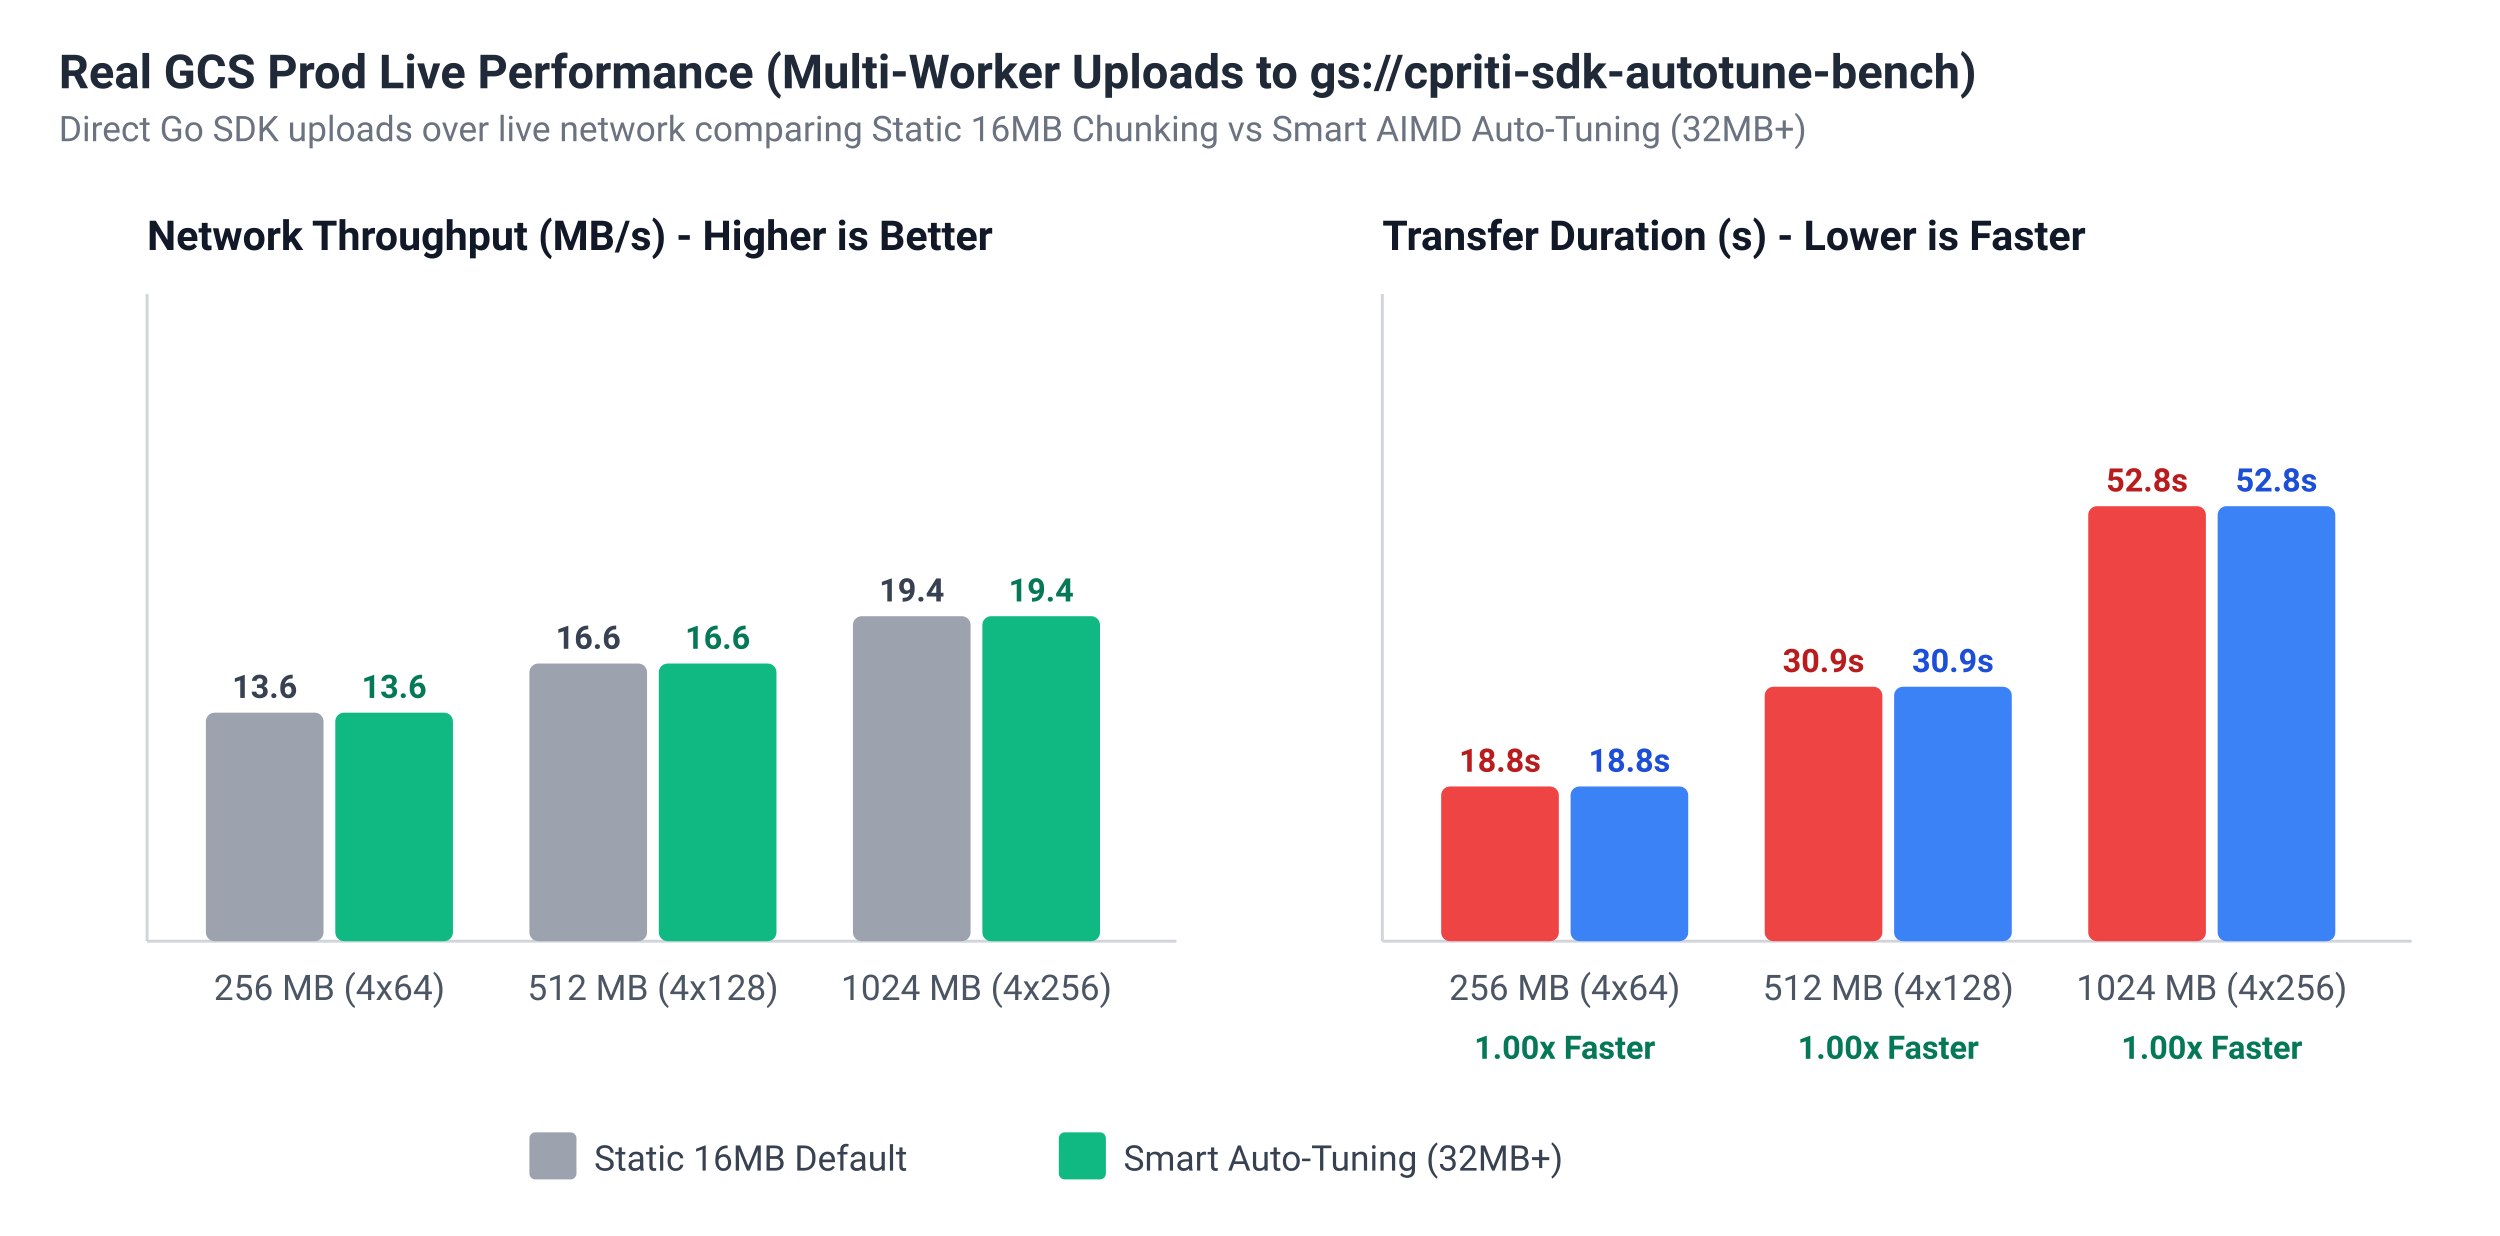
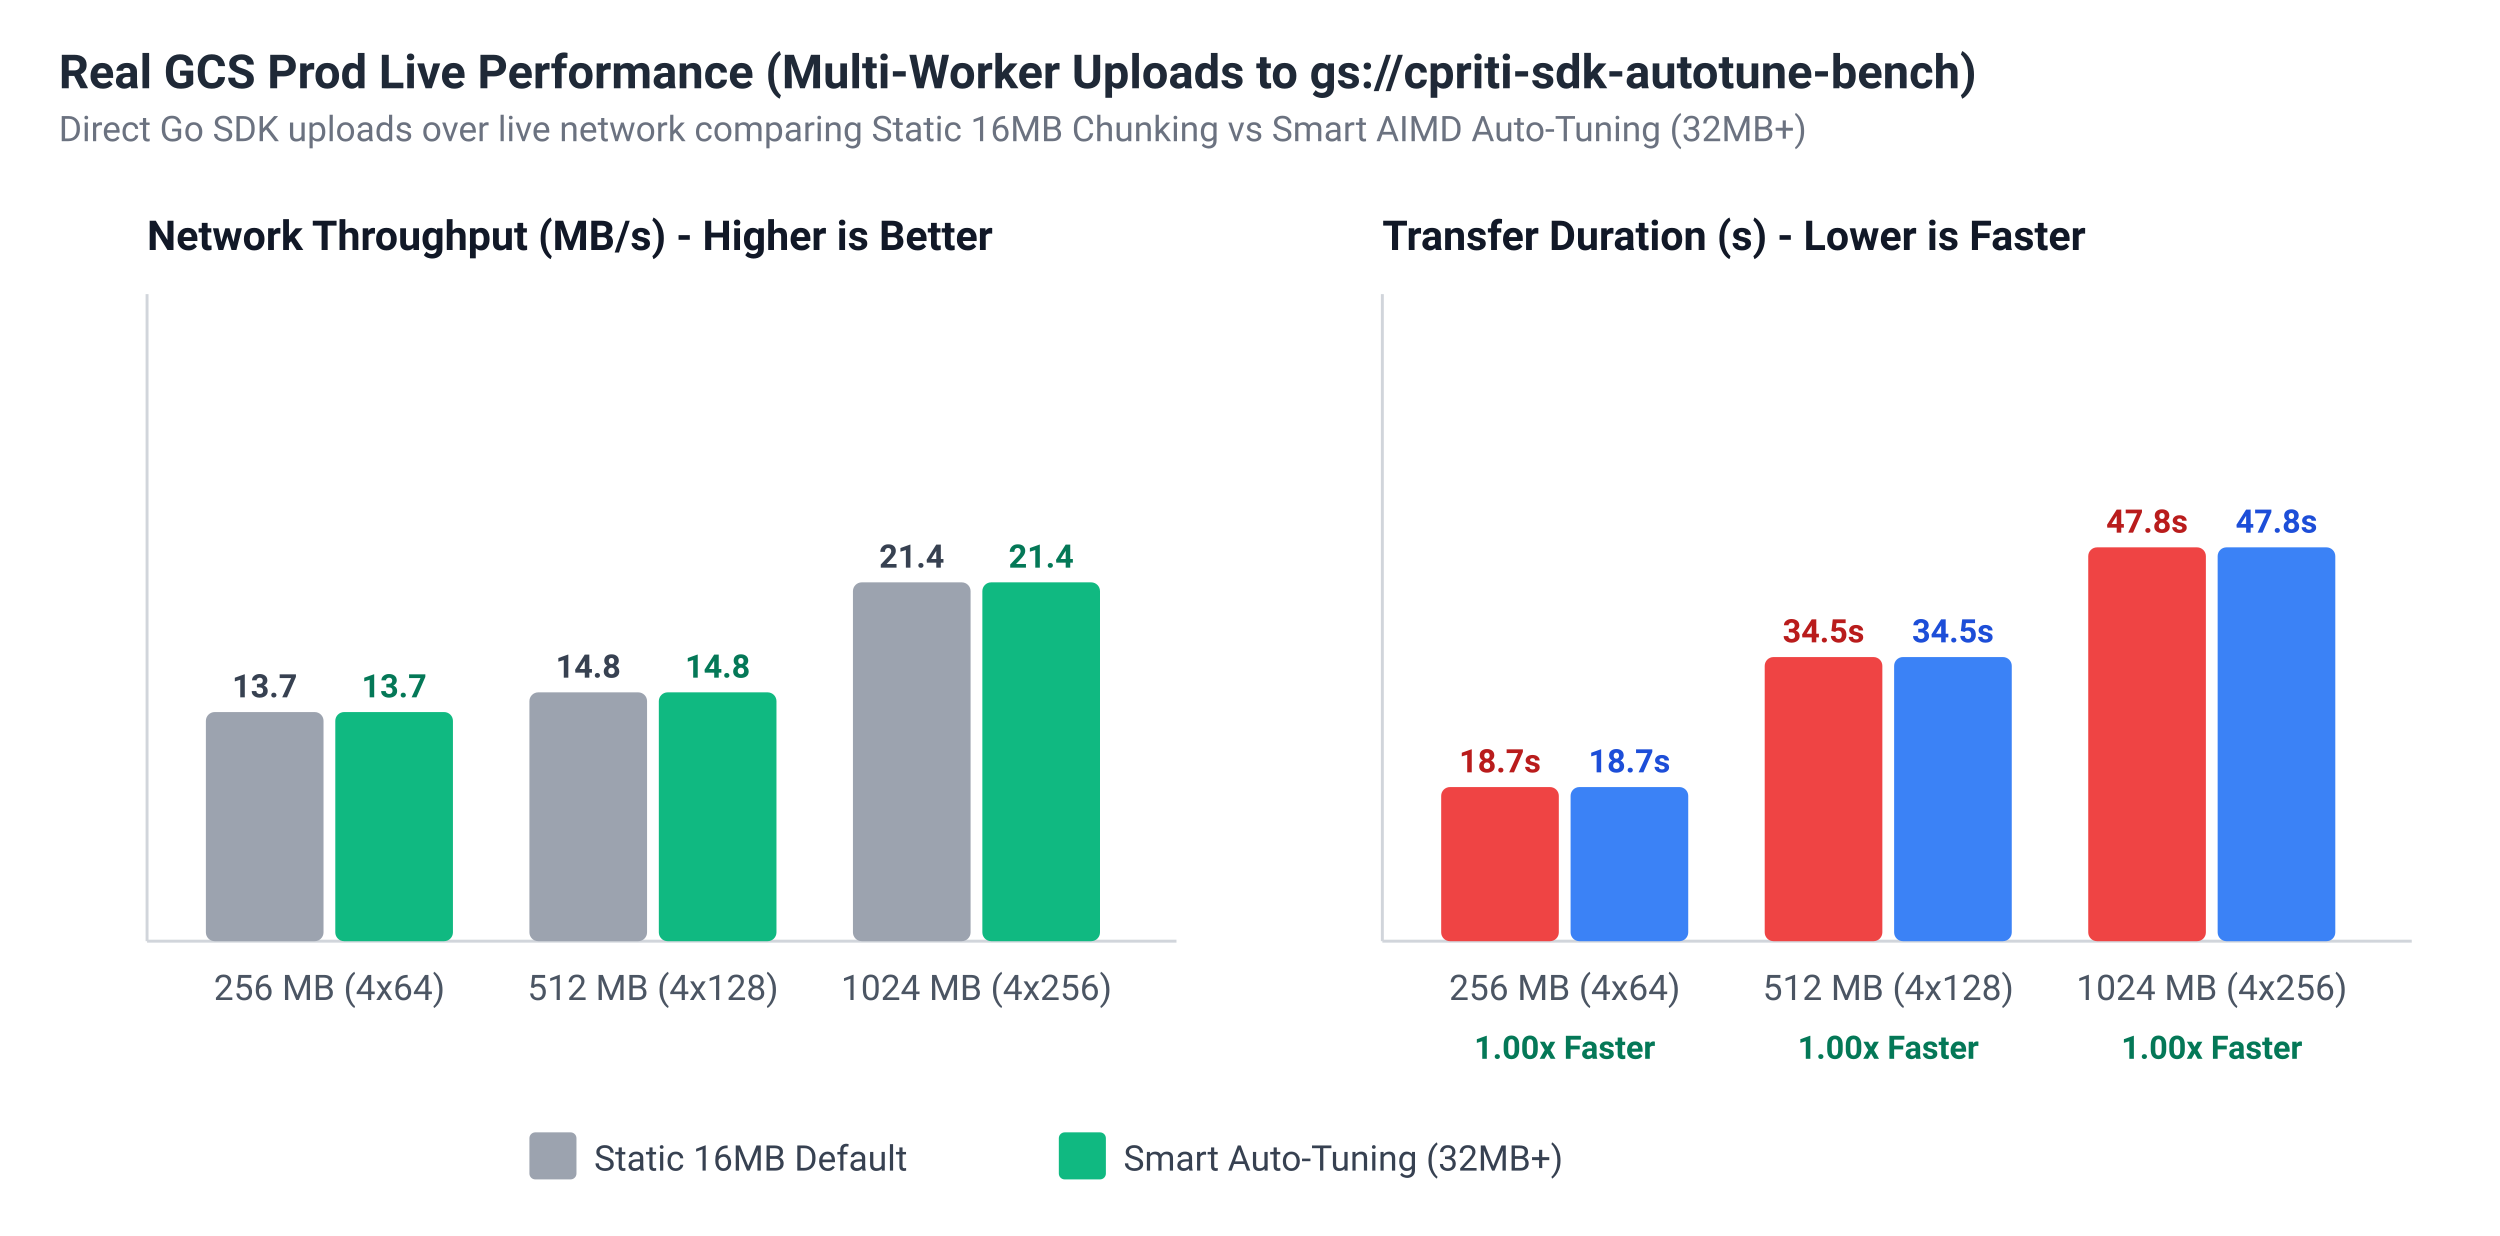
<svg xmlns="http://www.w3.org/2000/svg" width="850" height="420" style="background:#ffffff; font-family:-apple-system,BlinkMacSystemFont,Segoe UI,Roboto,sans-serif;">
  <style>
    .title { font-size: 16px; font-weight: bold; fill: #1f2937; }
    .subtitle { font-size: 12px; fill: #6b7280; }
    .axis { stroke: #d1d5db; stroke-width: 1; }
    .label { font-size: 12px; fill: #4b5563; }
    .val { font-size: 11px; font-weight: bold; }
    .legend { font-size: 12px; fill: #374151; }
  </style>
  <text x="20" y="30" class="title">Real GCS Prod Live Performance (Multi-Worker Uploads to gs://cpriti-sdk-autotune-bench)</text>
  <text x="20" y="48" class="subtitle">Direct Go SDK uploads over live network comparing Static 16MB Chunking vs Smart AIMD Auto-Tuning (32MB+)</text>
  <text x="50" y="85" style="font-size: 14px; font-weight: bold; fill: #111827;">Network Throughput (MB/s) - Higher is Better</text>
  <line x1="50" y1="320" x2="400" y2="320" class="axis" />
  <line x1="50" y1="100" x2="50" y2="320" class="axis" />
-   <rect x="70" y="242.3" width="40" height="77.7" fill="#9ca3af" rx="3" />
-   <text x="90" y="237.3" text-anchor="middle" class="val" fill="#374151">13.6</text>
-   <rect x="114" y="242.3" width="40" height="77.7" fill="#10b981" rx="3" />
-   <text x="134" y="237.3" text-anchor="middle" class="val" fill="#047857">13.6</text>
+   <rect x="70" y="242.1" width="40" height="77.9" fill="#9ca3af" rx="3" />
+   <text x="90" y="237.1" text-anchor="middle" class="val" fill="#374151">13.7</text>
+   <rect x="114" y="242.1" width="40" height="77.9" fill="#10b981" rx="3" />
+   <text x="134" y="237.1" text-anchor="middle" class="val" fill="#047857">13.7</text>
  <text x="112" y="340" text-anchor="middle" class="label">256 MB (4x64)</text>
-   <rect x="180" y="225.6" width="40" height="94.4" fill="#9ca3af" rx="3" />
-   <text x="200" y="220.6" text-anchor="middle" class="val" fill="#374151">16.6</text>
-   <rect x="224" y="225.6" width="40" height="94.4" fill="#10b981" rx="3" />
-   <text x="244" y="220.6" text-anchor="middle" class="val" fill="#047857">16.6</text>
+   <rect x="180" y="235.4" width="40" height="84.6" fill="#9ca3af" rx="3" />
+   <text x="200" y="230.4" text-anchor="middle" class="val" fill="#374151">14.8</text>
+   <rect x="224" y="235.4" width="40" height="84.6" fill="#10b981" rx="3" />
+   <text x="244" y="230.4" text-anchor="middle" class="val" fill="#047857">14.8</text>
  <text x="222" y="340" text-anchor="middle" class="label">512 MB (4x128)</text>
-   <rect x="290" y="209.5" width="40" height="110.5" fill="#9ca3af" rx="3" />
-   <text x="310" y="204.5" text-anchor="middle" class="val" fill="#374151">19.4</text>
-   <rect x="334" y="209.5" width="40" height="110.5" fill="#10b981" rx="3" />
-   <text x="354" y="204.5" text-anchor="middle" class="val" fill="#047857">19.4</text>
+   <rect x="290" y="198.0" width="40" height="122.0" fill="#9ca3af" rx="3" />
+   <text x="310" y="193.0" text-anchor="middle" class="val" fill="#374151">21.4</text>
+   <rect x="334" y="198.0" width="40" height="122.0" fill="#10b981" rx="3" />
+   <text x="354" y="193.0" text-anchor="middle" class="val" fill="#047857">21.4</text>
  <text x="332" y="340" text-anchor="middle" class="label">1024 MB (4x256)</text>
  <text x="470" y="85" style="font-size: 14px; font-weight: bold; fill: #111827;">Transfer Duration (s) - Lower is Faster</text>
  <line x1="470" y1="320" x2="820" y2="320" class="axis" />
  <line x1="470" y1="100" x2="470" y2="320" class="axis" />
-   <rect x="490" y="267.4" width="40" height="52.6" fill="#ef4444" rx="3" />
-   <text x="510" y="262.4" text-anchor="middle" class="val" fill="#b91c1c">18.8s</text>
-   <rect x="534" y="267.4" width="40" height="52.6" fill="#3b82f6" rx="3" />
-   <text x="554" y="262.4" text-anchor="middle" class="val" fill="#1d4ed8">18.8s</text>
+   <rect x="490" y="267.6" width="40" height="52.4" fill="#ef4444" rx="3" />
+   <text x="510" y="262.6" text-anchor="middle" class="val" fill="#b91c1c">18.7s</text>
+   <rect x="534" y="267.6" width="40" height="52.4" fill="#3b82f6" rx="3" />
+   <text x="554" y="262.6" text-anchor="middle" class="val" fill="#1d4ed8">18.7s</text>
  <text x="532" y="360" text-anchor="middle" style="font-size:11px; font-weight:bold; fill:#047857;">1.00x Faster</text>
  <text x="532" y="340" text-anchor="middle" class="label">256 MB (4x64)</text>
-   <rect x="600" y="233.5" width="40" height="86.5" fill="#ef4444" rx="3" />
-   <text x="620" y="228.5" text-anchor="middle" class="val" fill="#b91c1c">30.9s</text>
-   <rect x="644" y="233.5" width="40" height="86.5" fill="#3b82f6" rx="3" />
-   <text x="664" y="228.5" text-anchor="middle" class="val" fill="#1d4ed8">30.9s</text>
+   <rect x="600" y="223.4" width="40" height="96.6" fill="#ef4444" rx="3" />
+   <text x="620" y="218.4" text-anchor="middle" class="val" fill="#b91c1c">34.5s</text>
+   <rect x="644" y="223.4" width="40" height="96.6" fill="#3b82f6" rx="3" />
+   <text x="664" y="218.4" text-anchor="middle" class="val" fill="#1d4ed8">34.5s</text>
  <text x="642" y="360" text-anchor="middle" style="font-size:11px; font-weight:bold; fill:#047857;">1.00x Faster</text>
  <text x="642" y="340" text-anchor="middle" class="label">512 MB (4x128)</text>
-   <rect x="710" y="172.1" width="40" height="147.9" fill="#ef4444" rx="3" />
-   <text x="730" y="167.1" text-anchor="middle" class="val" fill="#b91c1c">52.8s</text>
-   <rect x="754" y="172.1" width="40" height="147.9" fill="#3b82f6" rx="3" />
-   <text x="774" y="167.1" text-anchor="middle" class="val" fill="#1d4ed8">52.8s</text>
+   <rect x="710" y="186.1" width="40" height="133.9" fill="#ef4444" rx="3" />
+   <text x="730" y="181.1" text-anchor="middle" class="val" fill="#b91c1c">47.8s</text>
+   <rect x="754" y="186.1" width="40" height="133.9" fill="#3b82f6" rx="3" />
+   <text x="774" y="181.1" text-anchor="middle" class="val" fill="#1d4ed8">47.8s</text>
  <text x="752" y="360" text-anchor="middle" style="font-size:11px; font-weight:bold; fill:#047857;">1.00x Faster</text>
  <text x="752" y="340" text-anchor="middle" class="label">1024 MB (4x256)</text>
  <g transform="translate(180, 385)">
    <rect x="0" y="0" width="16" height="16" fill="#9ca3af" rx="2" />
    <text x="22" y="13" class="legend">Static 16MB Default</text>
    <rect x="180" y="0" width="16" height="16" fill="#10b981" rx="2" />
    <text x="202" y="13" class="legend">Smart Auto-Tuning (32MB+)</text>
  </g>
</svg>
